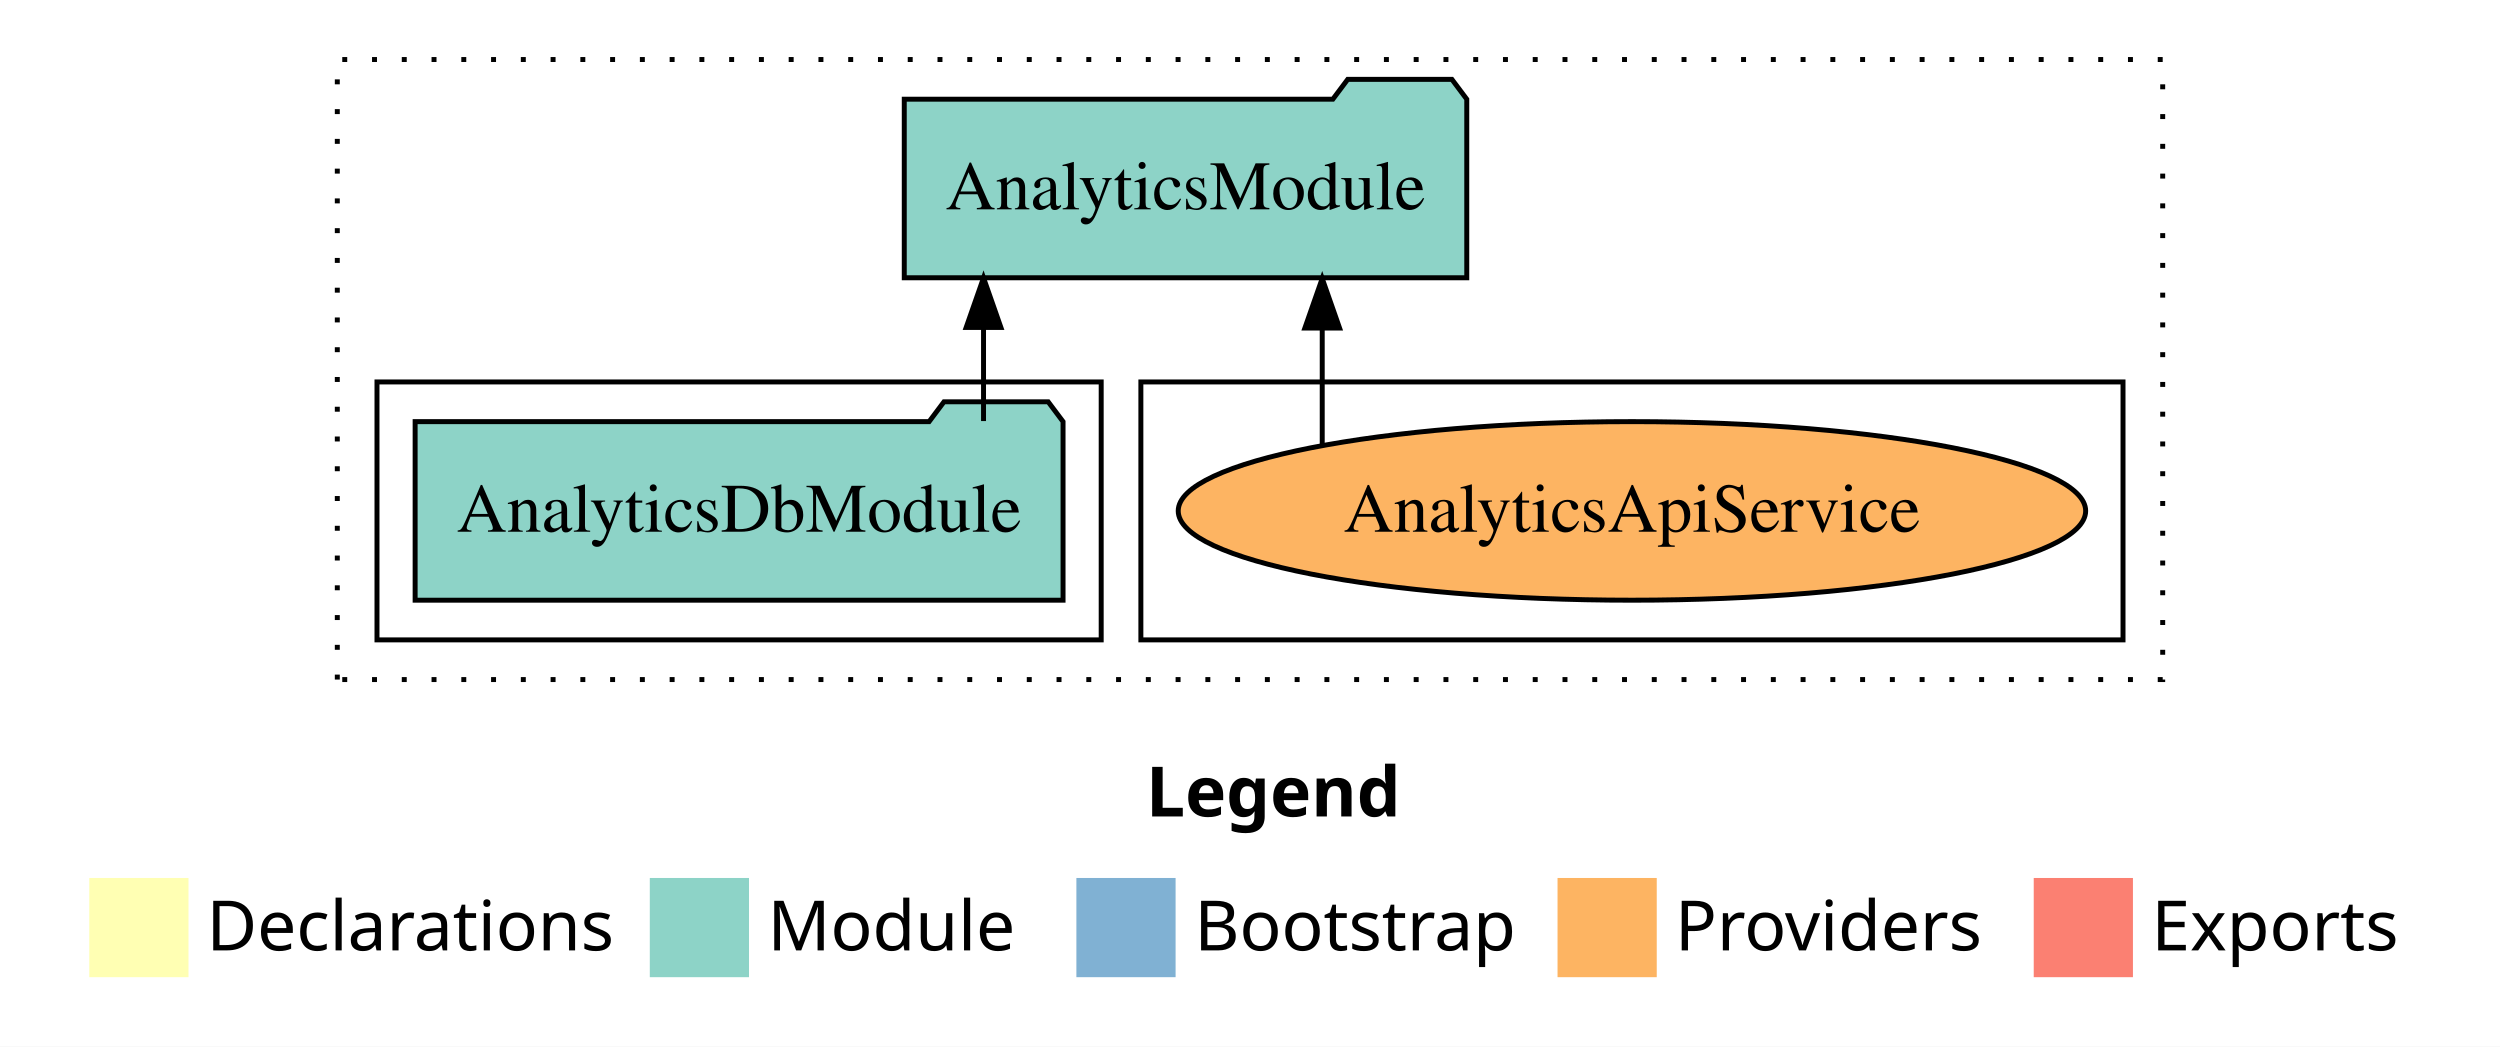
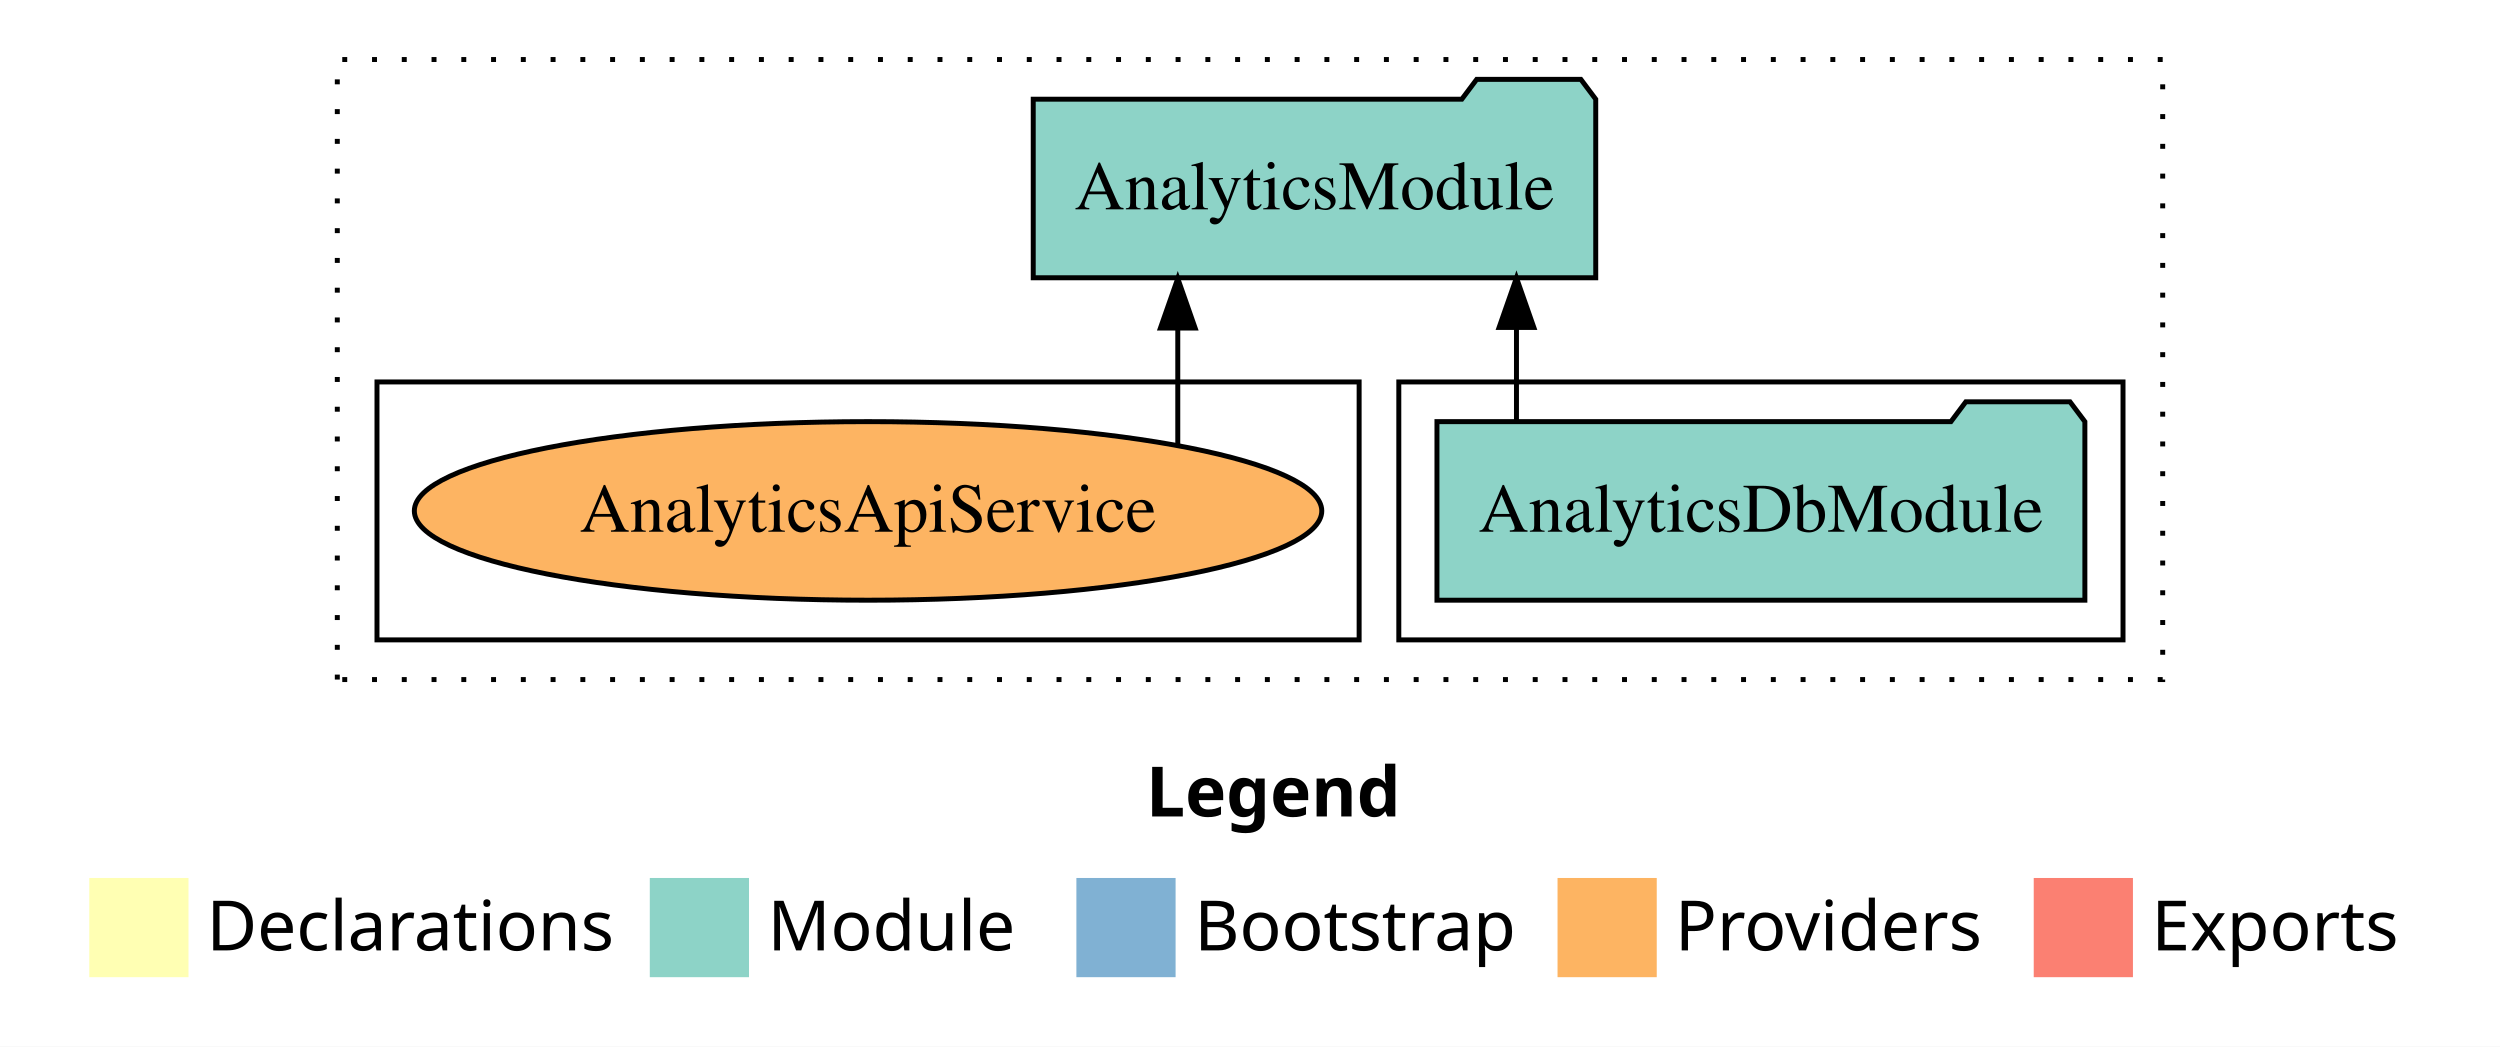
<svg xmlns="http://www.w3.org/2000/svg" width="504pt" height="211pt" viewBox="0.00 0.00 504.00 211.00">
  <g id="graph0" class="graph" transform="scale(1 1) rotate(0) translate(4 207)">
    <polygon fill="white" stroke="transparent" points="-4,4 -4,-207 500,-207 500,4 -4,4" />
    <text text-anchor="start" x="227.01" y="-42.4" font-family="Times-12" font-weight="bold" font-size="14.00">Legend</text>
    <polygon fill="#ffffb3" stroke="transparent" points="14,-10 14,-30 34,-30 34,-10 14,-10" />
    <text text-anchor="start" x="37.63" y="-15.4" font-family="Times-12" font-size="14.00">  Declarations</text>
    <polygon fill="#8dd3c7" stroke="transparent" points="127,-10 127,-30 147,-30 147,-10 127,-10" />
    <text text-anchor="start" x="150.73" y="-15.4" font-family="Times-12" font-size="14.00">  Module</text>
    <polygon fill="#80b1d3" stroke="transparent" points="213,-10 213,-30 233,-30 233,-10 213,-10" />
    <text text-anchor="start" x="236.78" y="-15.4" font-family="Times-12" font-size="14.00">  Bootstrap</text>
    <polygon fill="#fdb462" stroke="transparent" points="310,-10 310,-30 330,-30 330,-10 310,-10" />
    <text text-anchor="start" x="333.67" y="-15.4" font-family="Times-12" font-size="14.00">  Providers</text>
    <polygon fill="#fb8072" stroke="transparent" points="406,-10 406,-30 426,-30 426,-10 406,-10" />
    <text text-anchor="start" x="429.73" y="-15.4" font-family="Times-12" font-size="14.00">  Exports</text>
    <g id="clust1" class="cluster">
      <polygon fill="none" stroke="black" stroke-dasharray="1,5" points="64,-70 64,-195 432,-195 432,-70 64,-70" />
    </g>
+     <g id="clust3" class="cluster">
+       <polygon fill="none" stroke="black" points="278,-78 278,-130 424,-130 424,-78 278,-78" />
+     </g>
    <g id="clust6" class="cluster">
-       <polygon fill="none" stroke="black" points="226,-78 226,-130 424,-130 424,-78 226,-78" />
-     </g>
-     <g id="clust3" class="cluster">
-       <polygon fill="none" stroke="black" points="72,-78 72,-130 218,-130 218,-78 72,-78" />
+       <polygon fill="none" stroke="black" points="72,-78 72,-130 270,-130 270,-78 72,-78" />
    </g>
    <g id="node1" class="node">
-       <polygon fill="#8dd3c7" stroke="black" points="210.31,-122 207.31,-126 186.31,-126 183.31,-122 79.69,-122 79.69,-86 210.31,-86 210.31,-122" />
-       <text text-anchor="middle" x="145" y="-99.8" font-family="Times,serif" font-size="14.00">AnalyticsDbModule</text>
+       <polygon fill="#8dd3c7" stroke="black" points="416.31,-122 413.31,-126 392.31,-126 389.31,-122 285.69,-122 285.69,-86 416.31,-86 416.31,-122" />
+       <text text-anchor="middle" x="351" y="-99.8" font-family="Times,serif" font-size="14.00">AnalyticsDbModule</text>
    </g>
    <g id="node2" class="node">
-       <polygon fill="#8dd3c7" stroke="black" points="291.7,-187 288.7,-191 267.7,-191 264.7,-187 178.3,-187 178.3,-151 291.7,-151 291.7,-187" />
-       <text text-anchor="middle" x="235" y="-164.8" font-family="Times,serif" font-size="14.00">AnalyticsModule</text>
+       <polygon fill="#8dd3c7" stroke="black" points="317.7,-187 314.7,-191 293.7,-191 290.7,-187 204.3,-187 204.3,-151 317.7,-151 317.7,-187" />
+       <text text-anchor="middle" x="261" y="-164.8" font-family="Times,serif" font-size="14.00">AnalyticsModule</text>
    </g>
    <g id="edge1" class="edge">
-       <path fill="none" stroke="black" d="M194.28,-122.11C194.28,-122.11 194.28,-140.99 194.28,-140.99" />
-       <polygon fill="black" stroke="black" points="190.78,-140.99 194.28,-150.99 197.78,-140.99 190.78,-140.99" />
+       <path fill="none" stroke="black" d="M301.72,-122.11C301.72,-122.11 301.72,-140.99 301.72,-140.99" />
+       <polygon fill="black" stroke="black" points="298.22,-140.99 301.72,-150.99 305.22,-140.99 298.22,-140.99" />
    </g>
    <g id="node3" class="node">
-       <ellipse fill="#fdb462" stroke="black" cx="325" cy="-104" rx="91.47" ry="18" />
-       <text text-anchor="middle" x="325" y="-99.8" font-family="Times,serif" font-size="14.00">AnalyticsApiService</text>
+       <ellipse fill="#fdb462" stroke="black" cx="171" cy="-104" rx="91.47" ry="18" />
+       <text text-anchor="middle" x="171" y="-99.8" font-family="Times,serif" font-size="14.00">AnalyticsApiService</text>
    </g>
    <g id="edge2" class="edge">
-       <path fill="none" stroke="black" d="M262.56,-117.47C262.56,-117.47 262.56,-140.86 262.56,-140.86" />
-       <polygon fill="black" stroke="black" points="259.06,-140.86 262.56,-150.86 266.06,-140.86 259.06,-140.86" />
+       <path fill="none" stroke="black" d="M233.44,-117.47C233.44,-117.47 233.44,-140.86 233.44,-140.86" />
+       <polygon fill="black" stroke="black" points="229.94,-140.86 233.44,-150.86 236.94,-140.86 229.94,-140.86" />
    </g>
  </g>
</svg>
